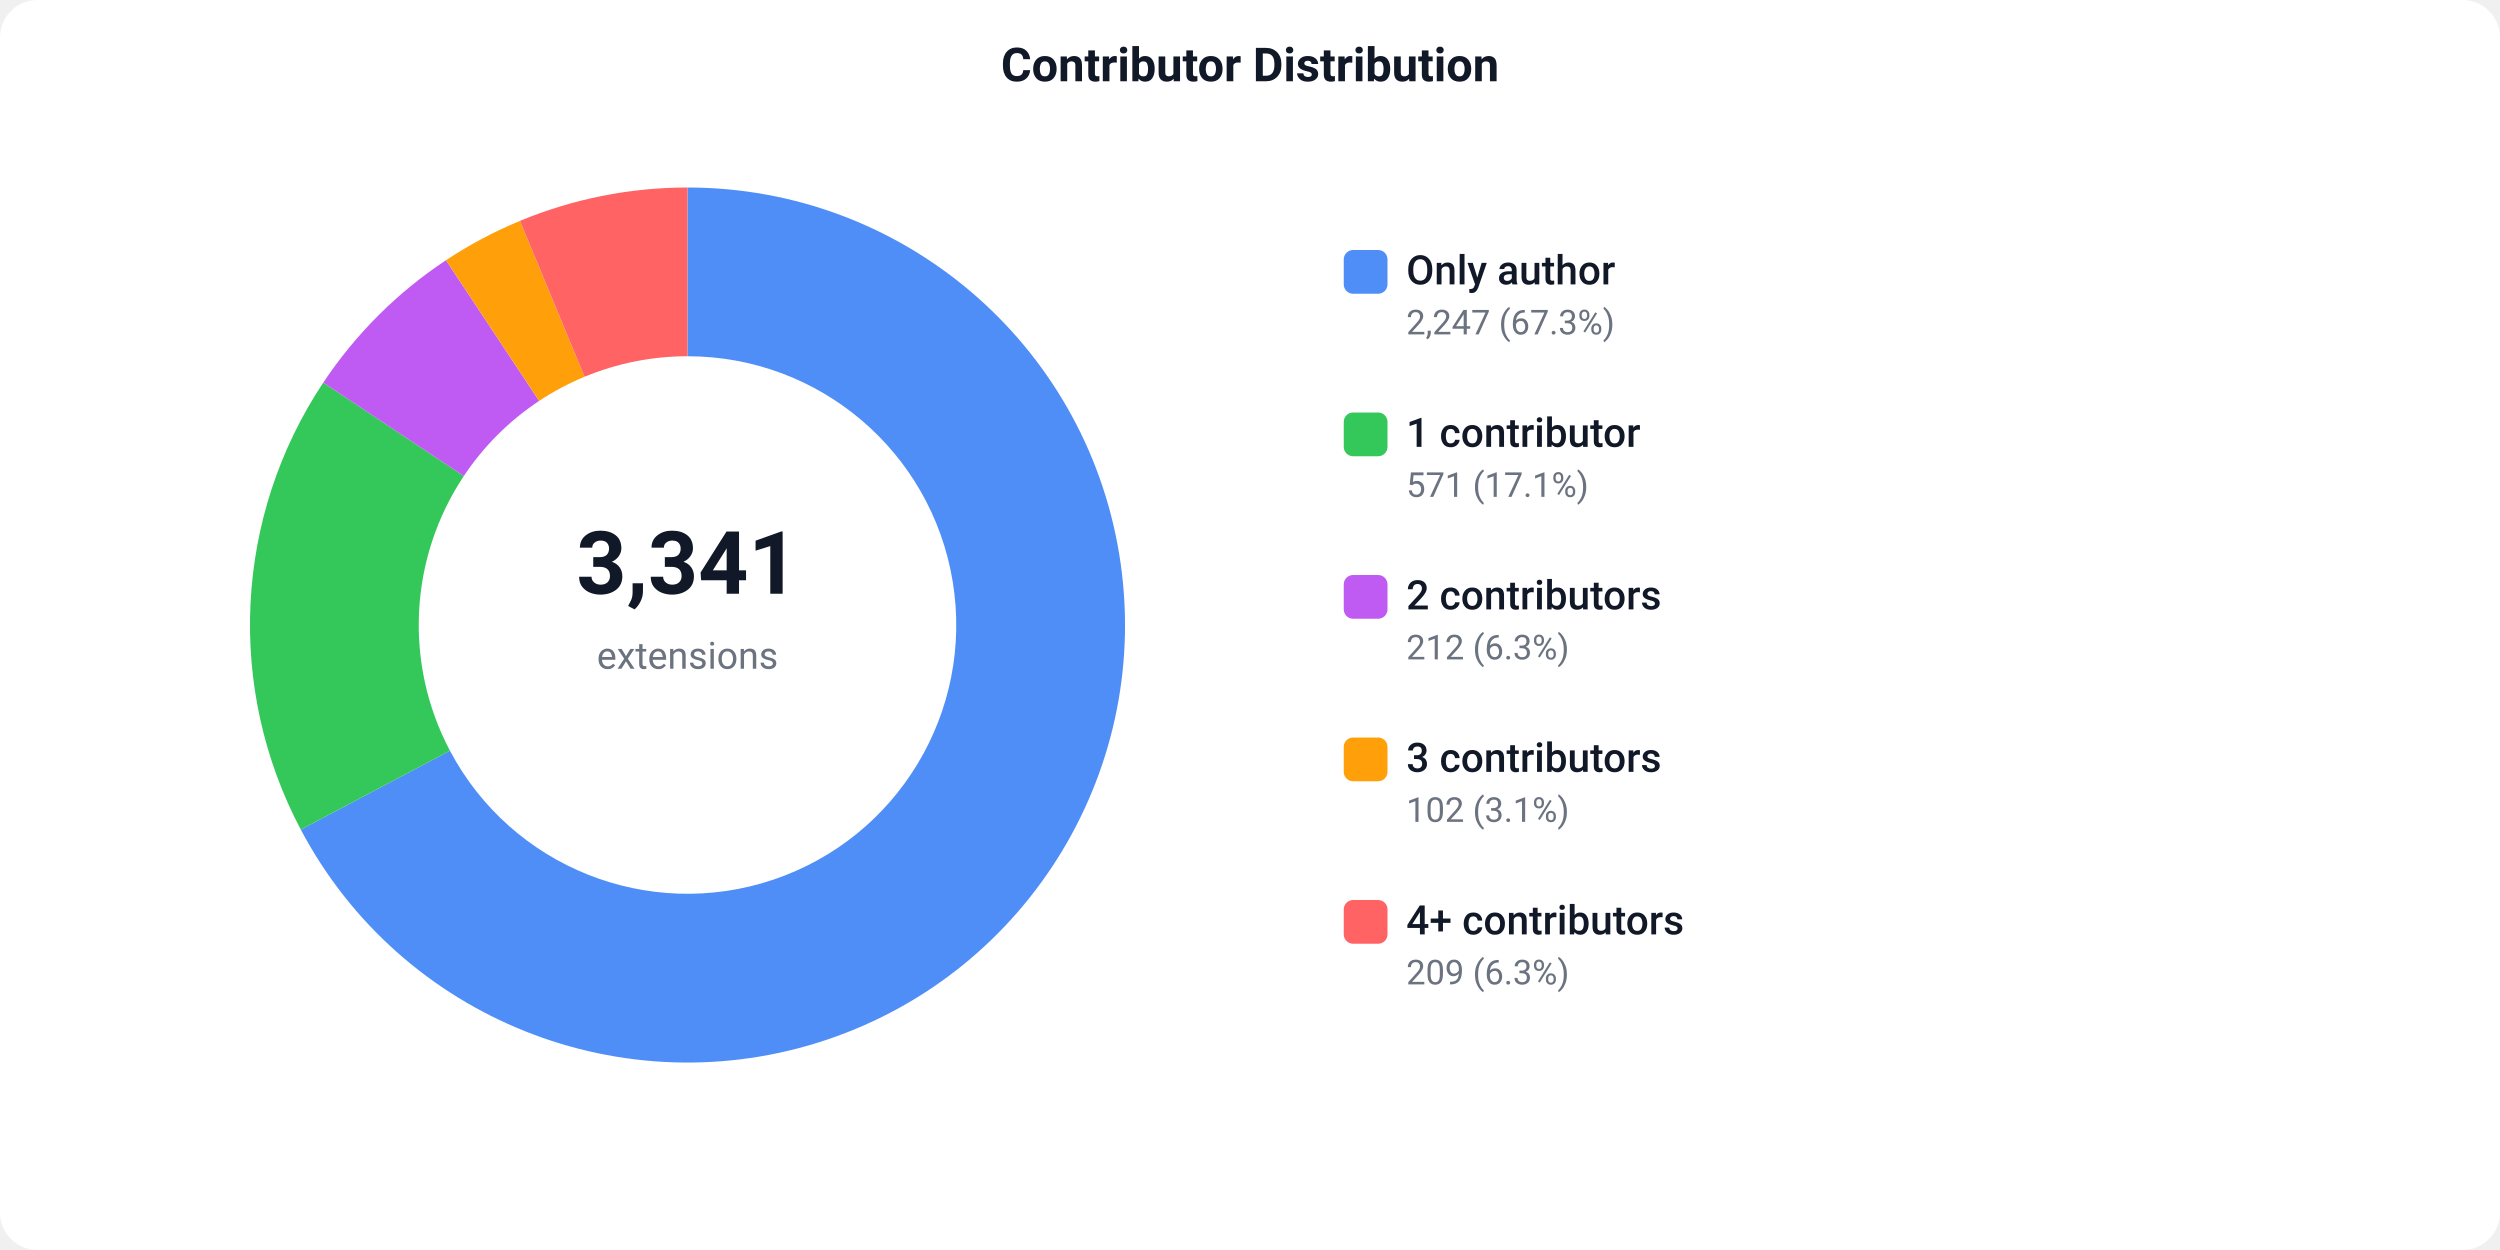
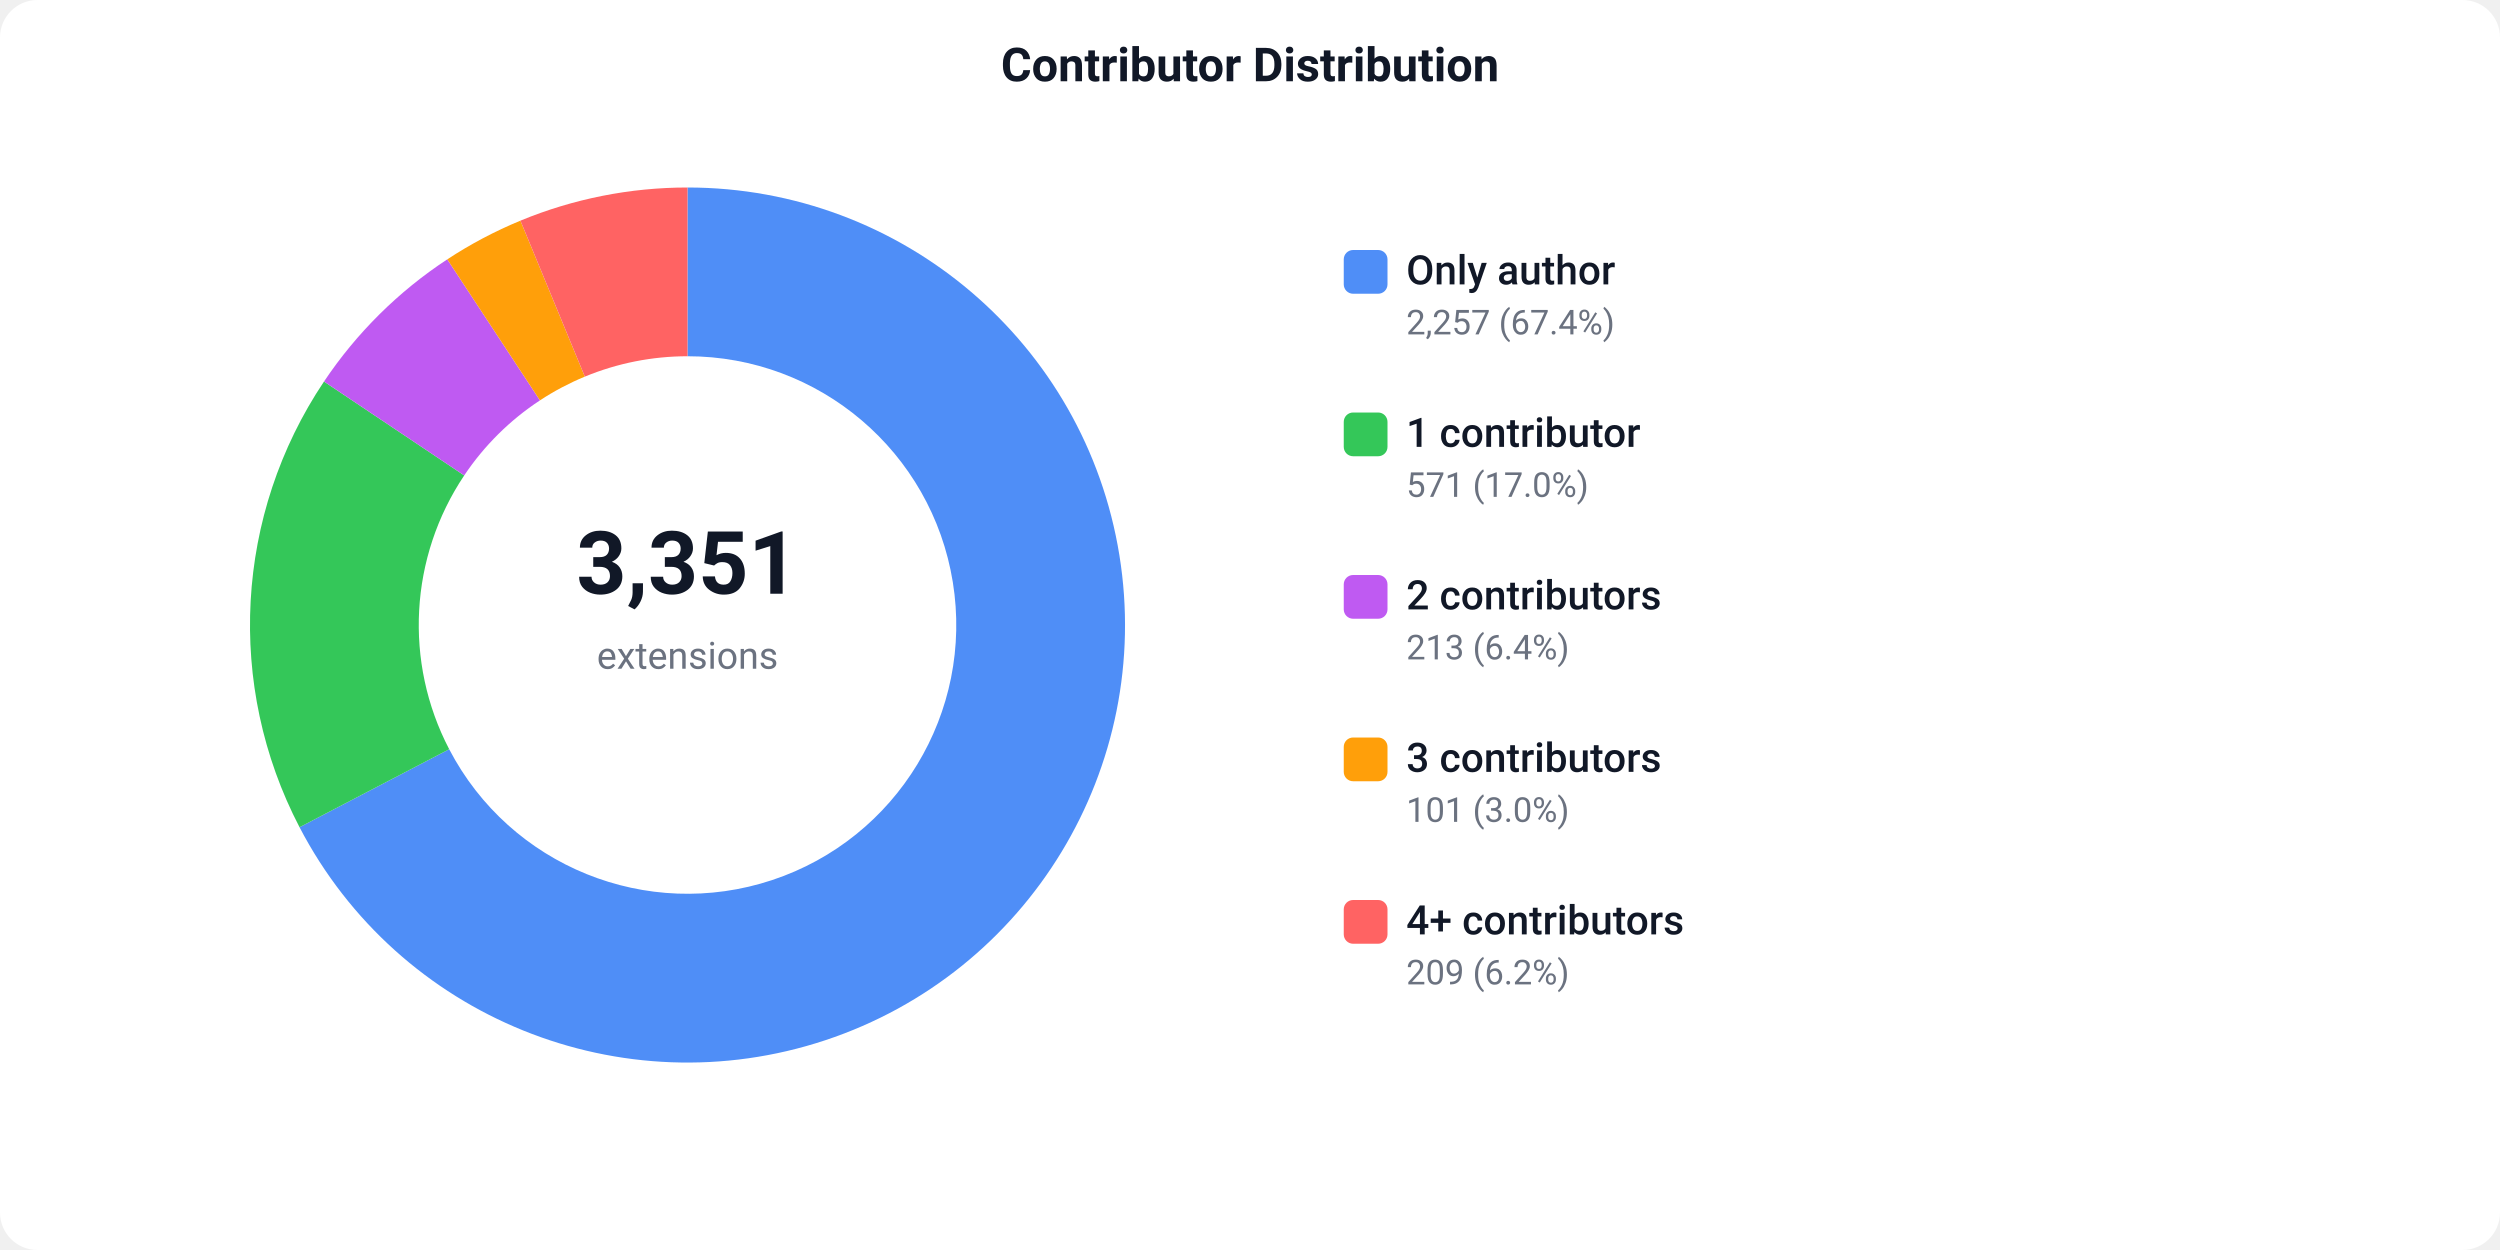
<svg xmlns="http://www.w3.org/2000/svg" width="800" height="400" viewBox="0 0 800 400">
  <defs>
    <style>text { font-family: -apple-system, BlinkMacSystemFont, 'Segoe UI', Roboto, sans-serif; }</style>
  </defs>
  <rect width="800" height="400" fill="#ffffff" rx="12" />
  <text x="400" y="26" text-anchor="middle" font-size="15" font-weight="600" fill="#111827">Contributor Distribution</text>
-   <path d="M 220.00 60.00 A 140 140 0 1 1 96.25 265.47 L 143.98 240.22 A 86 86 0 1 0 220.00 114.00 Z" fill="#4F8EF7" />
-   <path d="M 96.25 265.47 A 140 140 0 0 1 103.45 122.43 L 148.41 152.35 A 86 86 0 0 0 143.98 240.22 Z" fill="#34C759" />
-   <path d="M 103.45 122.43 A 140 140 0 0 1 142.71 83.27 L 172.52 128.29 A 86 86 0 0 0 148.41 152.35 Z" fill="#BF5AF2" />
-   <path d="M 142.71 83.27 A 140 140 0 0 1 166.38 70.68 L 187.06 120.56 A 86 86 0 0 0 172.52 128.29 Z" fill="#FF9F0A" />
-   <path d="M 166.38 70.68 A 140 140 0 0 1 220.00 60.00 L 220.00 114.00 A 86 86 0 0 0 187.06 120.56 Z" fill="#FF6363" />
-   <text x="220" y="190" text-anchor="middle" font-size="28" font-weight="700" fill="#111827">3,341</text>
+   <path d="M 220.00 60.00 A 140 140 0 1 1 95.85 264.71 L 143.74 239.75 A 86 86 0 1 0 220.00 114.00 Z" fill="#4F8EF7" />
+   <path d="M 95.85 264.71 A 140 140 0 0 1 103.68 122.09 L 148.55 152.14 A 86 86 0 0 0 143.74 239.75 Z" fill="#34C759" />
+   <path d="M 103.68 122.09 A 140 140 0 0 1 143.13 82.99 L 172.78 128.12 A 86 86 0 0 0 148.55 152.14 Z" fill="#BF5AF2" />
+   <path d="M 143.13 82.99 A 140 140 0 0 1 166.53 70.61 L 187.15 120.52 A 86 86 0 0 0 172.78 128.12 Z" fill="#FF9F0A" />
+   <path d="M 166.53 70.61 A 140 140 0 0 1 220.00 60.00 L 220.00 114.00 A 86 86 0 0 0 187.15 120.52 Z" fill="#FF6363" />
+   <text x="220" y="190" text-anchor="middle" font-size="28" font-weight="700" fill="#111827">3,351</text>
  <text x="220" y="214" text-anchor="middle" font-size="12" fill="#6b7280">extensions</text>
  <rect x="430" y="80" width="14" height="14" fill="#4F8EF7" rx="3" />
  <text x="450" y="91" font-size="13" font-weight="500" fill="#111827">Only author</text>
-   <text x="450" y="107" font-size="11" fill="#6b7280">2,247 (67.3%)</text>
+   <text x="450" y="107" font-size="11" fill="#6b7280">2,257 (67.4%)</text>
  <rect x="430" y="132" width="14" height="14" fill="#34C759" rx="3" />
  <text x="450" y="143" font-size="13" font-weight="500" fill="#111827">1 contributor</text>
-   <text x="450" y="159" font-size="11" fill="#6b7280">571 (17.1%)</text>
+   <text x="450" y="159" font-size="11" fill="#6b7280">571 (17.0%)</text>
  <rect x="430" y="184" width="14" height="14" fill="#BF5AF2" rx="3" />
  <text x="450" y="195" font-size="13" font-weight="500" fill="#111827">2 contributors</text>
-   <text x="450" y="211" font-size="11" fill="#6b7280">212 (6.3%)</text>
+   <text x="450" y="211" font-size="11" fill="#6b7280">213 (6.4%)</text>
  <rect x="430" y="236" width="14" height="14" fill="#FF9F0A" rx="3" />
  <text x="450" y="247" font-size="13" font-weight="500" fill="#111827">3 contributors</text>
-   <text x="450" y="263" font-size="11" fill="#6b7280">102 (3.1%)</text>
+   <text x="450" y="263" font-size="11" fill="#6b7280">101 (3.0%)</text>
  <rect x="430" y="288" width="14" height="14" fill="#FF6363" rx="3" />
  <text x="450" y="299" font-size="13" font-weight="500" fill="#111827">4+ contributors</text>
-   <text x="450" y="315" font-size="11" fill="#6b7280">209 (6.3%)</text>
+   <text x="450" y="315" font-size="11" fill="#6b7280">209 (6.2%)</text>
</svg>
